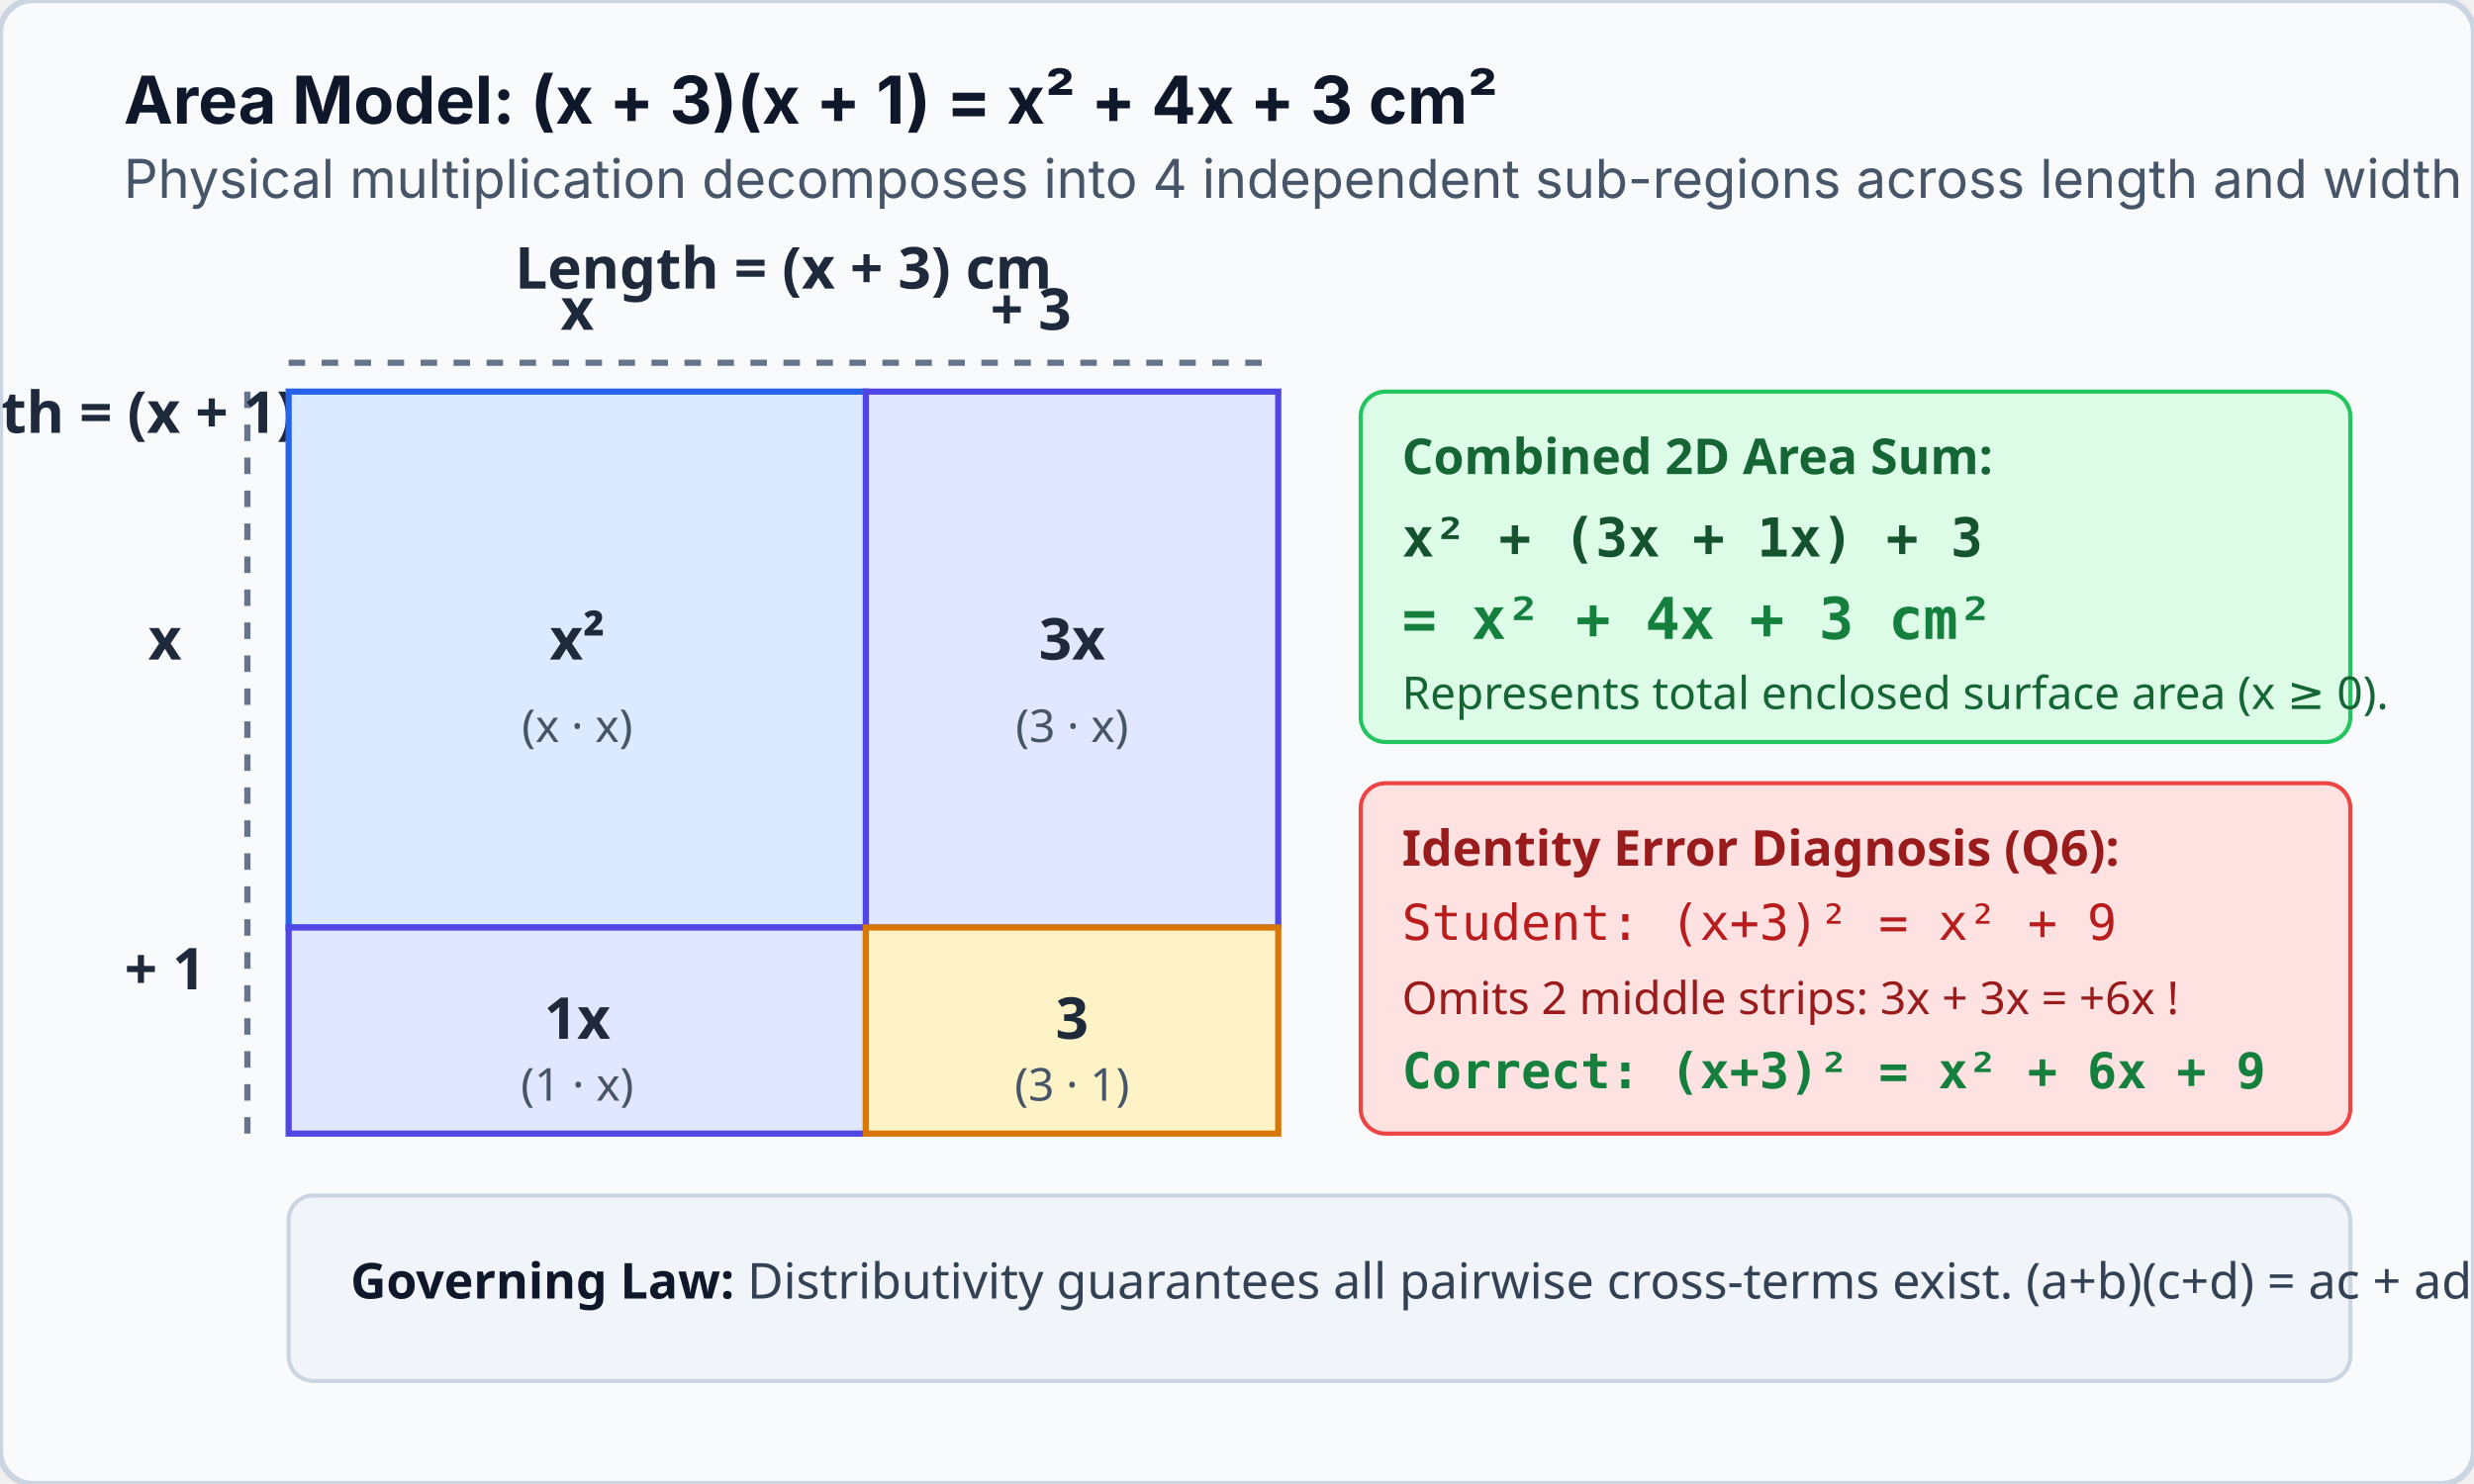
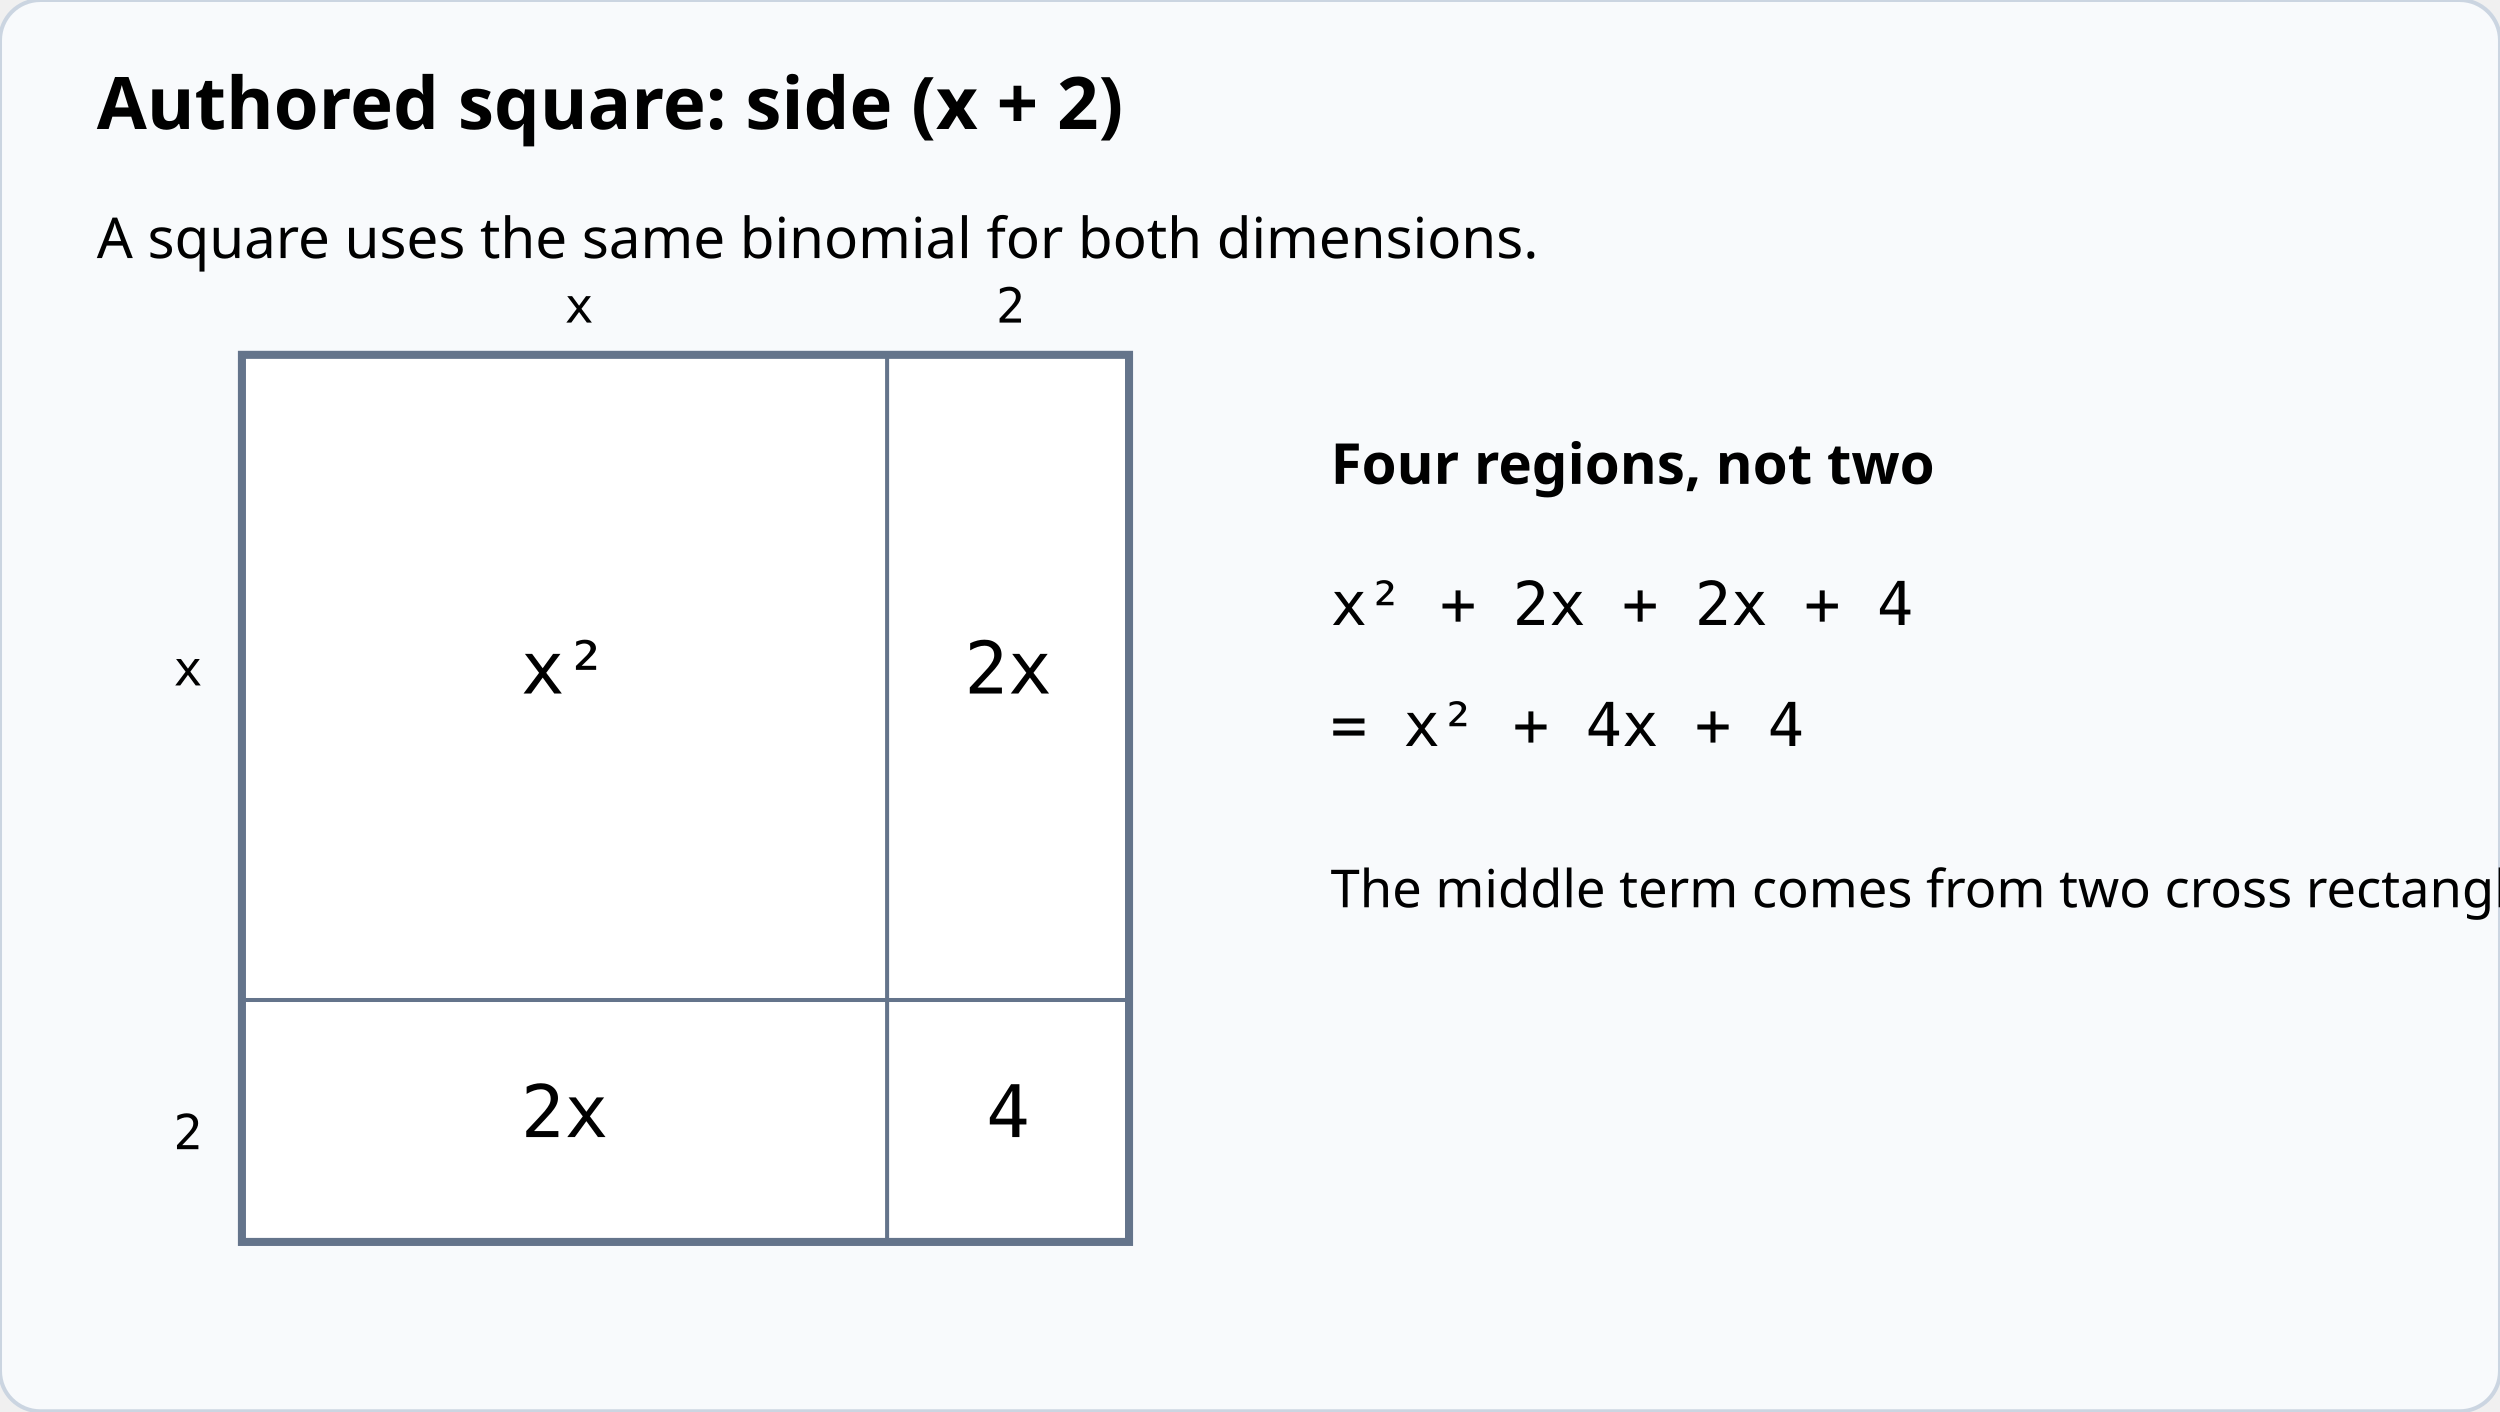
- <svg xmlns="http://www.w3.org/2000/svg" viewBox="0 0 600 360" width="100%" height="100%" role="img" aria-labelledby="svg-area-title svg-area-desc">
-   <defs>
-     <style>
-       .bg { fill: #f8fafc; }
-       .border { stroke: #cbd5e1; stroke-width: 1.5; }
-       .text-title { font-family: system-ui, -apple-system, sans-serif; font-size: 16px; font-weight: 700; fill: #0f172a; }
-       .text-sub { font-family: system-ui, -apple-system, sans-serif; font-size: 13px; fill: #475569; }
-       .dim-label { font-family: system-ui, sans-serif; font-size: 14px; font-weight: 700; fill: #1e293b; text-anchor: middle; }
-       .cell-x2 { fill: #dbeafe; stroke: #2563eb; stroke-width: 1.5; }
-       .cell-x { fill: #e0e7ff; stroke: #4f46e5; stroke-width: 1.5; }
-       .cell-const { fill: #fef3c7; stroke: #d97706; stroke-width: 1.5; }
-       .area-label { font-family: system-ui, sans-serif; font-size: 14px; font-weight: 700; fill: #1e293b; text-anchor: middle; }
-       .area-sub { font-family: system-ui, sans-serif; font-size: 11px; fill: #475569; text-anchor: middle; }
-       .error-box { fill: #fee2e2; stroke: #ef4444; stroke-width: 1; }
-       .error-text { font-family: system-ui, sans-serif; font-size: 12px; fill: #991b1b; }
-       .correct-box { fill: #dcfce7; stroke: #22c55e; stroke-width: 1; }
-       .correct-text { font-family: system-ui, sans-serif; font-size: 12px; fill: #166534; font-weight: 600; }
-     </style>
-   </defs>
-   <rect width="600" height="360" rx="8" class="bg border" />
-   <text x="30" y="30" class="text-title">Area Model: (x + 3)(x + 1) = x² + 4x + 3 cm²</text>
-   <text x="30" y="48" class="text-sub">Physical multiplication decomposes into 4 independent sub-regions across length and width</text>
+ <svg xmlns="http://www.w3.org/2000/svg" viewBox="0 0 620 350" role="img" aria-labelledby="t d">
+   <rect width="620" height="350" rx="10" fill="#f8fafc" stroke="#cbd5e1" />
+   <text x="24" y="32" font-family="system-ui" font-size="18" font-weight="700">Authored square: side (x + 2)</text>
  <g data-g9-stage-id="AREA-STAGE-1">
-     <text x="140" y="80" class="dim-label">x</text>
-     <text x="250" y="80" class="dim-label">+ 3</text>
-     <text x="40" y="160" class="dim-label">x</text>
-     <text x="40" y="240" class="dim-label">+ 1</text>
-     <path d="M 70 88 L 310 88" stroke="#64748b" stroke-width="1.5" stroke-dasharray="4" />
-     <text x="190" y="70" class="dim-label" fill="#2563eb">Length = (x + 3) cm</text>
-     <path d="M 60 95 L 60 275" stroke="#64748b" stroke-width="1.5" stroke-dasharray="4" />
-     <text x="35" y="105" class="dim-label" fill="#2563eb">Width = (x + 1) cm</text>
+     <text x="24" y="64" font-family="system-ui" font-size="14">A square uses the same binomial for both dimensions.</text>
+     <rect x="60" y="88" width="220" height="220" fill="#fff" stroke="#64748b" stroke-width="2" />
+     <line x1="220" y1="88" x2="220" y2="308" stroke="#64748b" />
+     <line x1="60" y1="248" x2="280" y2="248" stroke="#64748b" />
+     <text x="140" y="80" font-family="monospace">x</text>
+     <text x="247" y="80" font-family="monospace">2</text>
+     <text x="43" y="170" font-family="monospace">x</text>
+     <text x="43" y="285" font-family="monospace">2</text>
  </g>
  <g data-g9-stage-id="AREA-STAGE-2">
-     <rect x="70" y="95" width="140" height="130" class="cell-x2" />
-     <text x="140" y="160" class="area-label">x²</text>
-     <text x="140" y="180" class="area-sub">(x · x)</text>
-     <rect x="210" y="95" width="100" height="130" class="cell-x" />
-     <text x="260" y="160" class="area-label">3x</text>
-     <text x="260" y="180" class="area-sub">(3 · x)</text>
-     <rect x="70" y="225" width="140" height="50" class="cell-x" />
-     <text x="140" y="252" class="area-label">1x</text>
-     <text x="140" y="267" class="area-sub">(1 · x)</text>
-     <rect x="210" y="225" width="100" height="50" class="cell-const" />
-     <text x="260" y="252" class="area-label">3</text>
-     <text x="260" y="267" class="area-sub">(3 · 1)</text>
+     <text x="140" y="172" text-anchor="middle" font-family="monospace" font-size="18">x²</text>
+     <text x="250" y="172" text-anchor="middle" font-family="monospace" font-size="18">2x</text>
+     <text x="140" y="282" text-anchor="middle" font-family="monospace" font-size="18">2x</text>
+     <text x="250" y="282" text-anchor="middle" font-family="monospace" font-size="18">4</text>
  </g>
  <g data-g9-stage-id="AREA-STAGE-3">
-     <rect x="330" y="95" width="240" height="85" rx="6" class="correct-box" />
-     <text x="340" y="115" class="correct-text">Combined 2D Area Sum:</text>
-     <text x="340" y="135" font-family="monospace" font-size="13px" font-weight="700" fill="#14532d">x² + (3x + 1x) + 3</text>
-     <text x="340" y="155" font-family="monospace" font-size="14px" font-weight="700" fill="#15803d">= x² + 4x + 3 cm²</text>
-     <text x="340" y="172" font-family="system-ui, sans-serif" font-size="11px" fill="#166534">Represents total enclosed surface area (x ≥ 0).</text>
-     <rect x="330" y="190" width="240" height="85" rx="6" class="error-box" />
-     <text x="340" y="210" class="error-text" font-weight="700">Identity Error Diagnosis (Q6):</text>
-     <text x="340" y="228" font-family="monospace" font-size="12px" fill="#b91c1c">Student: (x+3)² = x² + 9</text>
-     <text x="340" y="246" font-family="system-ui, sans-serif" font-size="11px" fill="#991b1b">Omits 2 middle strips: 3x + 3x = +6x !</text>
-     <text x="340" y="264" font-family="monospace" font-size="12px" font-weight="700" fill="#15803d">Correct: (x+3)² = x² + 6x + 9</text>
-     <rect x="70" y="290" width="500" height="45" rx="6" fill="#f1f5f9" stroke="#cbd5e1" />
-     <text x="85" y="315" font-family="system-ui, sans-serif" font-size="12px" fill="#334155">
-       <tspan font-weight="700" fill="#0f172a">Governing Law: </tspan>
-       Distributivity guarantees all pairwise cross-terms exist. (a+b)(c+d) = ac + ad + bc + bd.
-     </text>
+     <text x="330" y="120" font-family="system-ui" font-size="14" font-weight="700">Four regions, not two</text>
+     <text x="330" y="155" font-family="monospace" font-size="15">x² + 2x + 2x + 4</text>
+     <text x="330" y="185" font-family="monospace" font-size="15">= x² + 4x + 4</text>
+     <text x="330" y="225" font-family="system-ui" font-size="13">The middle term comes from two cross rectangles.</text>
  </g>
</svg>
